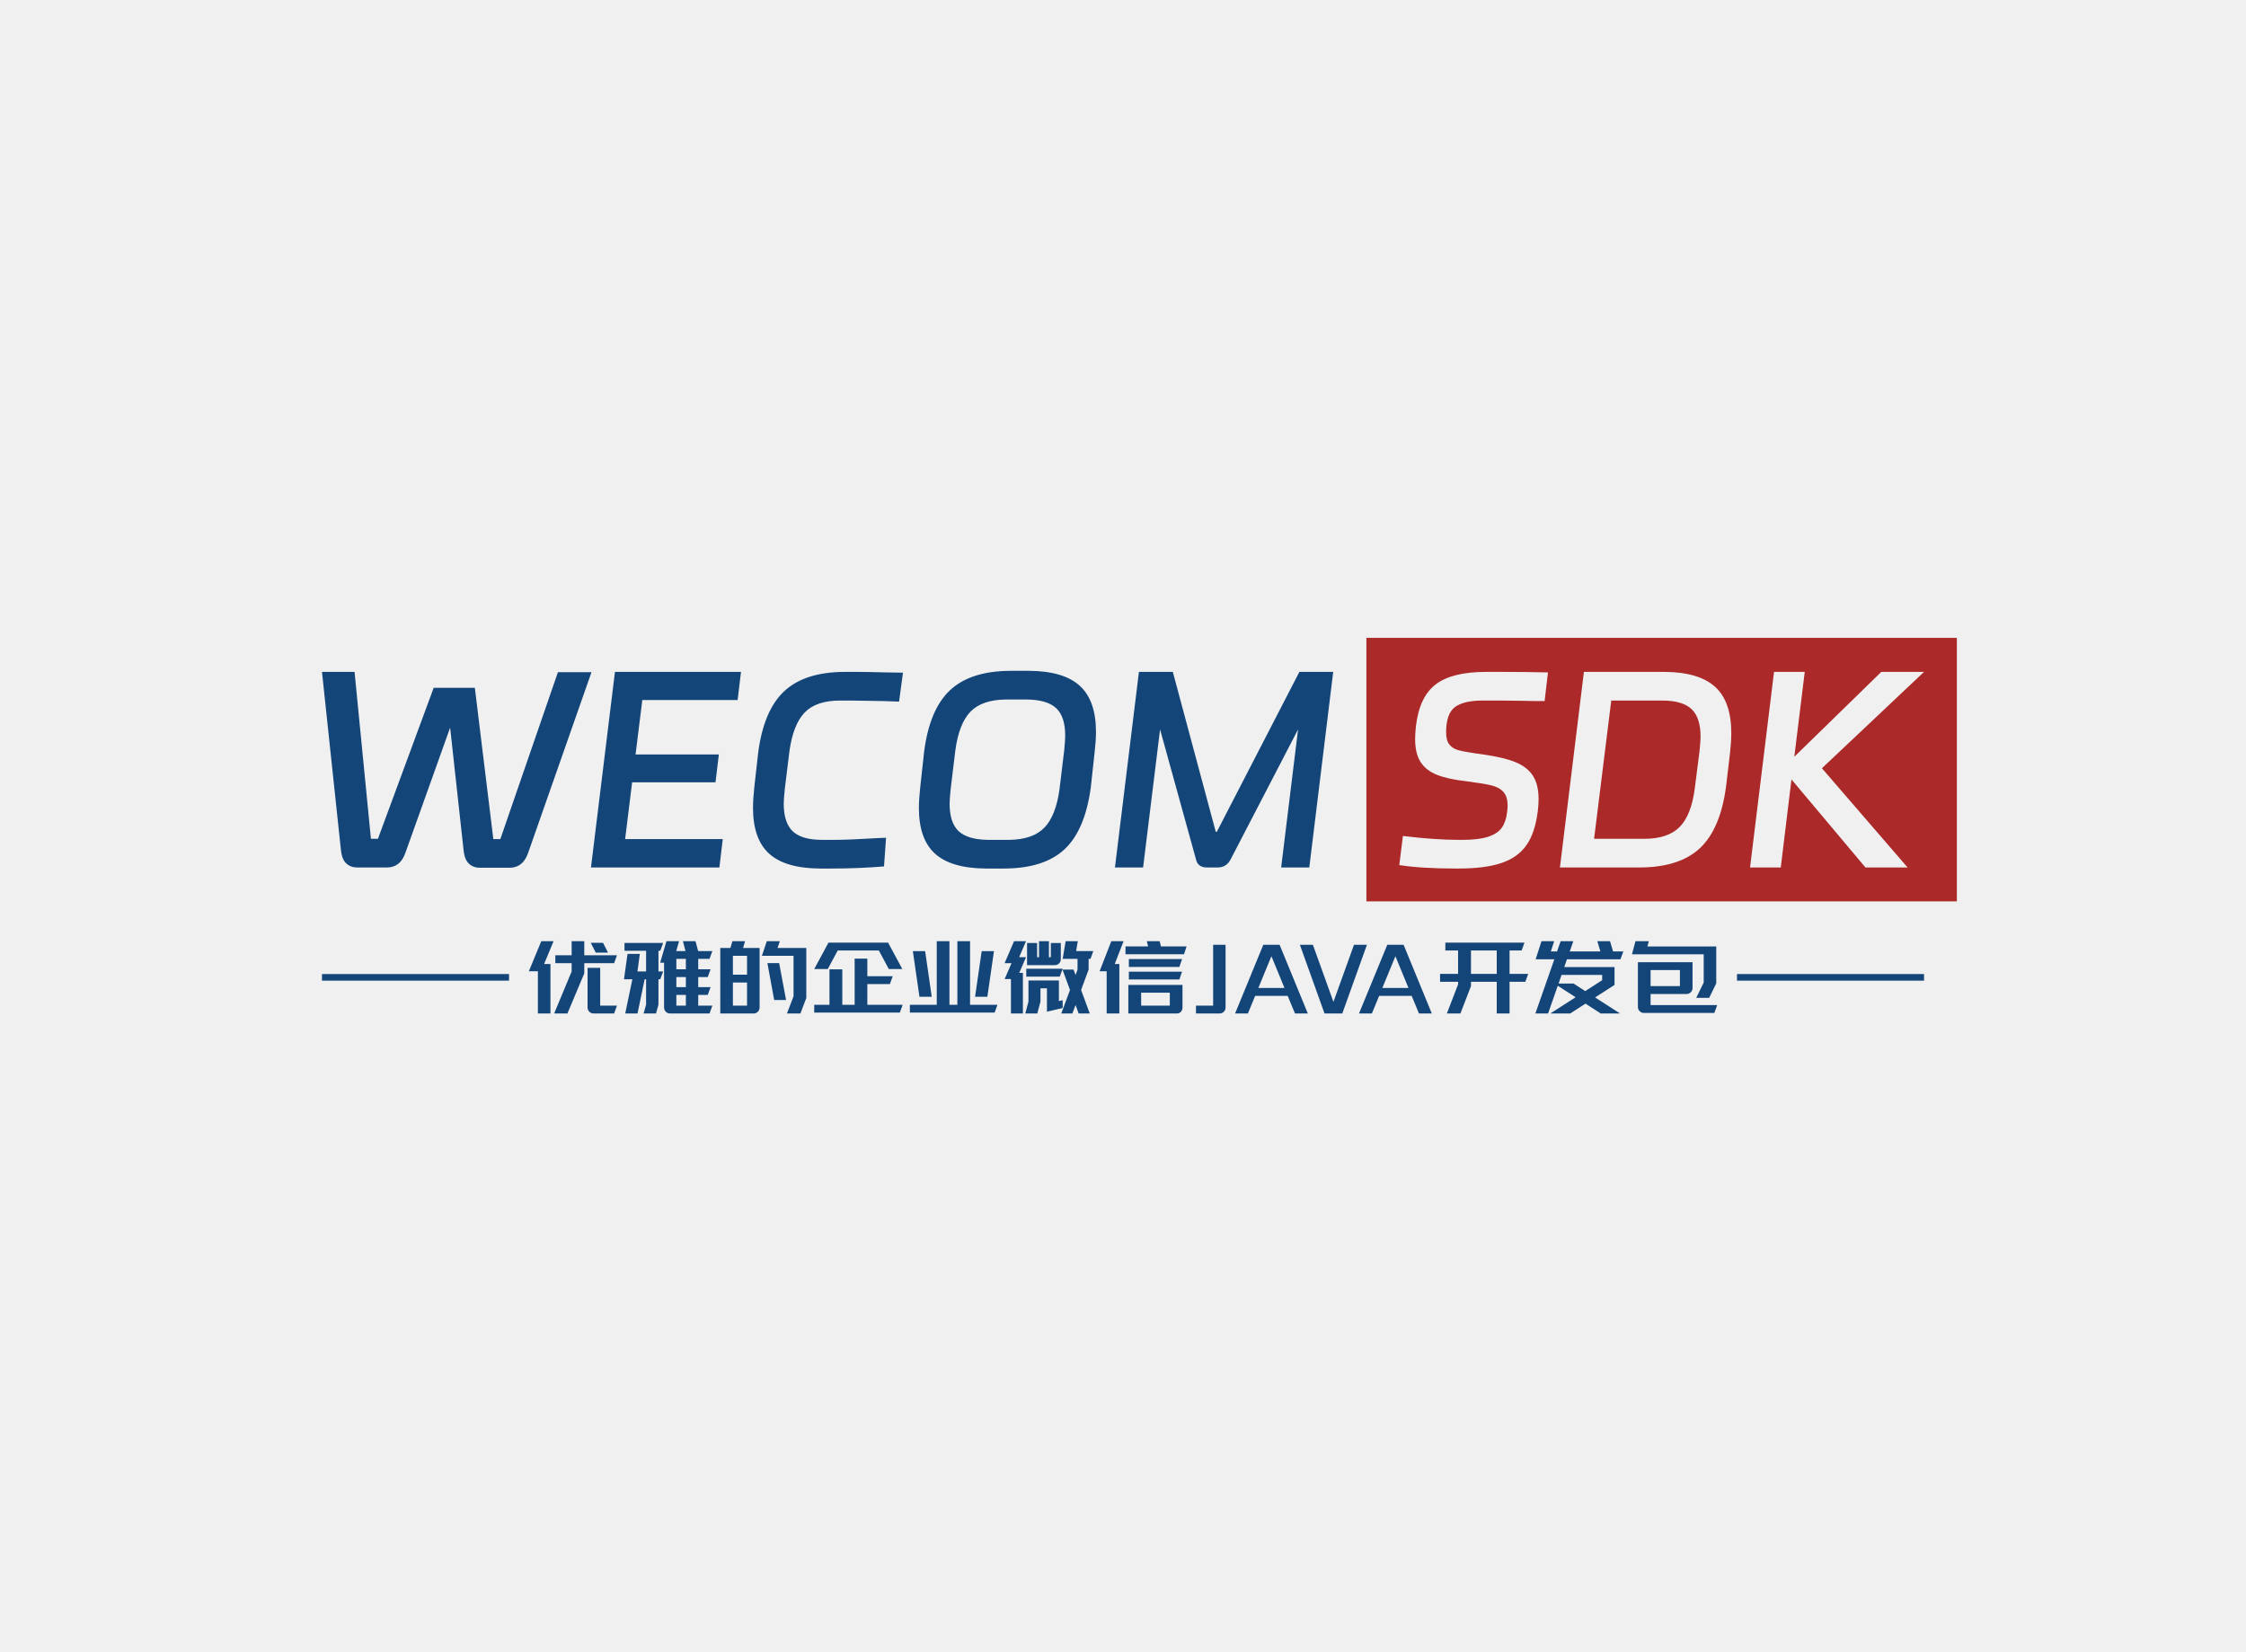
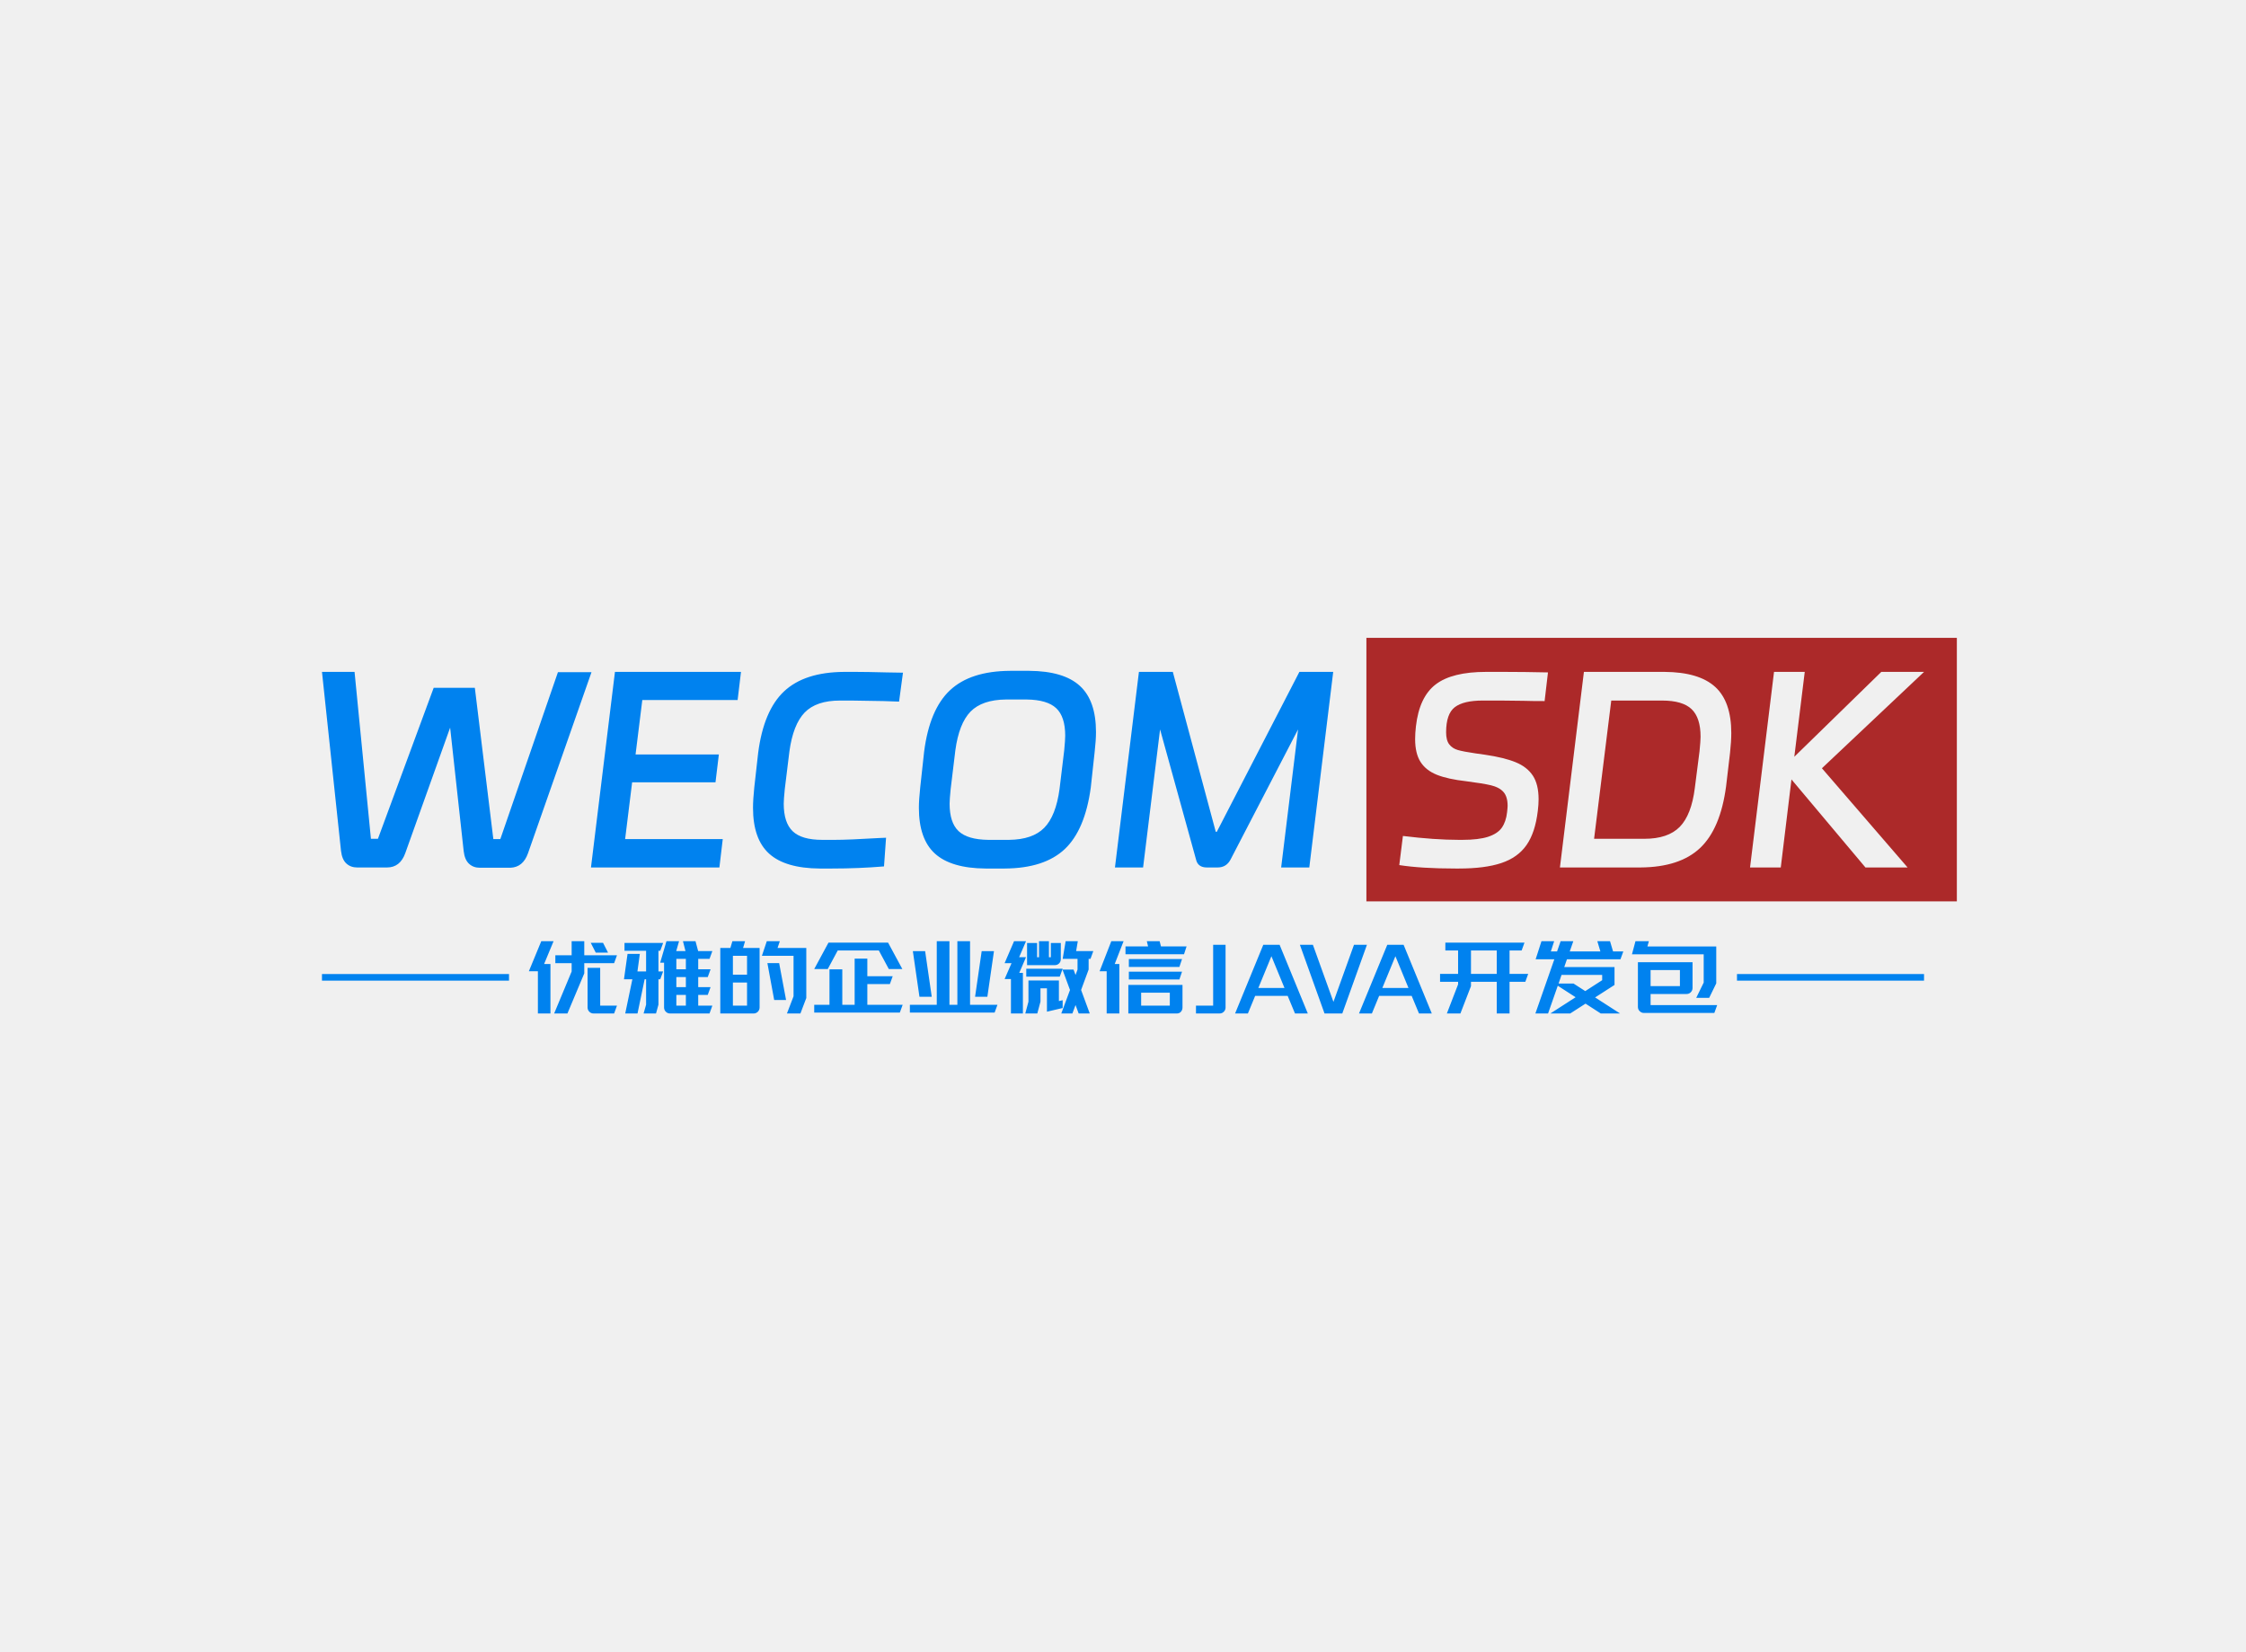
<svg xmlns="http://www.w3.org/2000/svg" data-v-decfdd8a="" version="1.0" width="40%" height="20%" viewBox="0 0 340 250" preserveAspectRatio="xMidYMid meet" color-interpolation-filters="sRGB" style="margin: auto;">
-   <g data-v-decfdd8a="" fill="#144579" class="endsvg" transform="translate(43.74,96.564)">
+   <g data-v-decfdd8a="" fill="#0082ef" class="endsvg" transform="translate(43.74,96.564)">
    <g class="tp-name" transform="translate(0,0)">
      <g>
        <rect data-gra="graph-name-bg" stroke-width="2" class="i-icon-bg" x="0" y="0" width="252.52" height="39.93" fill-opacity="0" />
      </g>
      <g transform="translate(0,0)">
        <g data-gra="path-name-bg">
          <g>
            <rect data-gra="graph-name-bg" stroke-width="2" class="i-icon-bg" x="0" y="0" width="163.08" height="39.93" fill-opacity="0" />
          </g>
          <g transform="translate(5,5)">
            <g data-gra="path-name">
              <g transform="scale(1)">
                <path d="M12.69 1.42L8.16 1.42Q7.18 1.42 6.52 0.81Q5.87 0.20 5.72-1.10L5.72-1.10L2.84-28.19L7.77-28.19L10.25-2.92L11.31-2.92L19.75-25.78L25.98-25.78L28.78-2.88L29.84-2.88L38.56-28.15L43.64-28.15L34.02-0.71Q33.27 1.38 31.38 1.46L31.38 1.46L26.73 1.46Q25.74 1.46 25.09 0.85Q24.44 0.24 24.29-1.06L24.29-1.06L22.24-19.75L15.45-0.75Q14.67 1.42 12.69 1.42L12.69 1.42ZM43.56 1.42L47.19-28.19L66.27-28.19L65.76-23.93L51.33-23.93L50.31-15.69L62.92-15.69L62.41-11.47L49.79-11.47L48.73-2.88L63.51-2.88L63.00 1.42L43.56 1.42ZM81.88-28.19L83.62-28.19Q85.27-28.19 88.35-28.11L88.35-28.11L90.79-28.07L90.20-23.69L87.92-23.77Q83.97-23.85 82.99-23.85L82.99-23.85L81.25-23.85Q77.67-23.85 75.91-22.04Q74.16-20.22 73.60-16.16L73.60-16.16L72.90-10.45Q72.74-8.87 72.74-8.24L72.74-8.24Q72.74-5.36 74.10-4.06Q75.46-2.76 78.57-2.76L78.57-2.76L80.46-2.76Q82.55-2.76 87.25-3.04L87.25-3.04L88.23-3.08L87.92 1.26Q84.05 1.58 80.07 1.58L80.07 1.58L78.18 1.58Q72.97 1.54 70.53-0.67Q68.09-2.88 68.09-7.61L68.09-7.61Q68.09-8.83 68.28-10.68L68.28-10.68L68.87-15.93Q69.70-22.35 72.80-25.25Q75.89-28.15 81.88-28.19L81.88-28.19ZM107.00-28.35L109.91-28.35Q115.12-28.31 117.56-26.08Q120.01-23.85 120.01-19.08L120.01-19.08Q120.01-17.86 119.81-16.09L119.81-16.09L119.22-10.68Q118.35-4.26 115.28-1.36Q112.20 1.54 106.21 1.58L106.21 1.58L103.29 1.58Q98.09 1.54 95.64-0.67Q93.20-2.88 93.20-7.61L93.20-7.61Q93.20-8.83 93.40-10.68L93.40-10.68L93.99-16.09Q94.81-22.51 97.91-25.41Q101.00-28.31 107.00-28.35L107.00-28.35ZM98.72-16.32L98.01-10.45Q97.85-8.87 97.85-8.24L97.85-8.24Q97.85-5.36 99.21-4.08Q100.57-2.80 103.69-2.76L103.69-2.76L106.84-2.76Q110.43-2.80 112.18-4.59Q113.94-6.39 114.49-10.45L114.49-10.45L115.20-16.32Q115.35-17.90 115.35-18.53L115.35-18.53Q115.35-21.41 113.99-22.69Q112.63-23.97 109.52-24.01L109.52-24.01L106.37-24.01Q102.78-23.97 101.02-22.18Q99.27-20.38 98.72-16.32L98.72-16.32ZM126.51-28.19L131.64-28.19L138.14-3.98L138.30-3.98L150.80-28.19L155.92-28.19L152.30 1.42L148.04 1.42L150.60-19.48L140.39 0.20Q139.76 1.42 138.42 1.42L138.42 1.42L136.80 1.42Q135.42 1.42 135.15 0.20L135.15 0.20L129.71-19.48L127.14 1.42L122.88 1.42L126.51-28.19Z" transform="translate(-2.838533, 28.3459)" />
              </g>
            </g>
          </g>
        </g>
        <g data-gra="path-name-1-bg" transform="translate(163.08,0)" mask="url(#3b59149d-1a9b-4058-a75e-81f75abc5b77)">
          <g>
            <rect data-gra="graph-name-bg" stroke-width="2" class="i-icon-bg" x="0" y="0" width="89.44" height="39.93" fill="#ac2929" />
          </g>
          <g transform="translate(5,5)">
            <g data-gra="path-name-1" fill="#ac2929">
              <g transform="scale(1)">
                <path d="M9.23 1.58L8.71 1.58Q3.55 1.58 0.20 1.06L0.20 1.06L0.75-3.35Q5.56-2.76 9.23-2.76L9.23-2.76L9.74-2.76Q12.22-2.76 13.66-3.23Q15.10-3.71 15.73-4.61Q16.36-5.52 16.52-6.94L16.52-6.94Q16.60-7.65 16.60-7.92L16.60-7.92Q16.60-9.30 15.97-10.01Q15.34-10.72 14.09-11.02Q12.85-11.31 10.37-11.63L10.37-11.63Q7.53-11.95 5.87-12.62Q4.22-13.29 3.41-14.57Q2.60-15.85 2.60-18.02L2.60-18.02Q2.60-18.88 2.72-19.95L2.72-19.95Q3.23-24.40 5.72-26.30Q8.20-28.19 13.33-28.19L13.33-28.19L16.09-28.19Q19.08-28.19 22.71-28.11L22.71-28.11L22.20-23.77Q20.11-23.77 19.00-23.81L19.00-23.81L15.57-23.85L12.81-23.85Q9.93-23.85 8.61-22.85Q7.29-21.84 7.29-19.04L7.29-19.04Q7.29-17.82 7.77-17.21Q8.24-16.60 9.07-16.36Q9.90-16.12 11.75-15.85L11.75-15.85Q12.10-15.81 13.17-15.65L13.17-15.65Q16.09-15.22 17.82-14.51Q19.55-13.80 20.42-12.48Q21.29-11.16 21.29-8.91L21.29-8.91Q21.29-8.08 21.17-7.14L21.17-7.14Q20.78-3.86 19.46-1.97Q18.14-0.08 15.65 0.75Q13.17 1.58 9.23 1.58L9.23 1.58ZM28.15-28.19L40.37-28.19Q45.57-28.15 48.02-25.92Q50.46-23.69 50.46-18.92L50.46-18.92Q50.46-17.70 50.27-15.93L50.27-15.93L49.67-10.84Q48.81-4.42 45.73-1.52Q42.66 1.38 36.70 1.42L36.70 1.42L24.52 1.42L28.15-28.19ZM29.69-2.92L37.30-2.92Q40.88-2.92 42.66-4.73Q44.43-6.54 44.94-10.61L44.94-10.61L45.65-16.16Q45.81-17.74 45.81-18.37L45.81-18.37Q45.81-21.25 44.45-22.55Q43.09-23.85 39.98-23.85L39.98-23.85L32.29-23.85L29.69-2.92ZM53.30 1.42L56.93-28.19L61.58-28.19L60.00-15.34L73.17-28.19L79.64-28.19L64.18-13.60L77.15 1.42L70.77 1.42L59.57-11.91L57.95 1.42L53.30 1.42Z" transform="translate(-0.1971203, 28.3459)" />
              </g>
            </g>
          </g>
        </g>
      </g>
    </g>
-     <g data-gra="path-slogan" fill-rule="" class="tp-slogan" fill="#144579" transform="translate(5,45.93)">
+     <g data-gra="path-slogan" fill-rule="" class="tp-slogan" fill="#0082ef" transform="translate(5,45.93)">
      <rect x="0" height="1" y="4.97" width="28.315" />
      <rect height="1" y="4.97" width="28.315" x="214.205" />
      <g transform="translate(31.315,0)">
        <g transform="scale(1)">
          <path d="M4.36 1.87L7.01-4.49L7.01-5.75L4.54-5.75L4.54-6.94L7.01-6.94L7.01-9.07L8.92-9.07L8.92-6.94L13.87-6.94L13.44-5.75L8.92-5.75L8.92-4.20L6.37 1.87L4.36 1.87ZM0.53-4.52L2.41-9.07L4.27-9.07L2.84-5.62L3.80-5.62L3.80 1.87L1.90 1.87L1.90-4.52L0.53-4.52ZM9.42 0.96L9.42-5.04L11.33-5.04L11.33 0.68L13.87 0.68L13.44 1.87L10.32 1.87Q9.95 1.87 9.68 1.60Q9.42 1.33 9.42 0.96L9.42 0.96ZM9.90-8.83L11.76-8.83L12.52-7.34L10.66-7.34L9.90-8.83ZM15.12 1.87L16.20-3.31L14.93-3.31L15.47-7.15L17.33-7.15L16.97-4.50L18.28-4.50L18.28-7.62L15.01-7.62L15.01-8.81L20.86-8.81L20.42-7.62L20.15-7.62L20.15-4.50L20.86-4.50L20.42-3.31L20.15-3.31L20.15 0.53L19.78 1.87L17.90 1.87L18.28 0.53L18.28-3.31L18.06-3.31L16.98 1.87L15.12 1.87ZM20.41-5.82L21.36-9.07L23.27-9.07L22.84-7.58L24.24-7.58L23.86-9.07L25.76-9.07L26.16-7.58L28.31-7.58L27.88-6.40L26.17-6.40L26.17-4.82L28.04-4.82L27.61-3.64L26.17-3.64L26.17-2.12L28.04-2.12L27.61-0.94L26.17-0.94L26.17 0.68L28.31 0.68L27.88 1.87L21.90 1.87Q21.53 1.87 21.26 1.60Q21 1.33 21 0.96L21 0.96L21-5.82L20.41-5.82ZM22.86 0.68L24.30 0.68L24.30-0.94L22.86-0.94L22.86 0.68ZM22.86-2.12L24.30-2.12L24.30-3.64L22.86-3.64L22.86-2.12ZM22.86-4.82L24.30-4.82L24.30-6.40L22.86-6.40L22.86-4.82ZM29.51 1.87L29.51-8.05L31.04-8.05L31.34-9.07L33.26-9.07L32.96-8.05L35.46-8.05L35.46 0.96Q35.46 1.33 35.20 1.60Q34.93 1.87 34.56 1.87L34.56 1.87L29.51 1.87ZM31.42 0.68L33.56 0.68L33.56-2.82L31.42-2.82L31.42 0.68ZM31.42-4.01L33.56-4.01L33.56-6.86L31.42-6.86L31.42-4.01ZM35.81-6.86L36.55-9.07L38.52-9.07L38.18-8.05L42.53-8.05L42.53-0.47L41.64 1.87L39.60 1.87L40.60-0.73L40.60-6.86L35.81-6.86ZM36.64-5.76L38.42-5.76L39.47-0.17L37.67-0.17L36.64-5.76ZM55.02-4.86L53.51-7.67L47.29-7.67L45.78-4.86L43.73-4.86L45.89-8.86L54.91-8.86L57.07-4.86L55.02-4.86ZM43.73 1.73L43.73 0.55L46.04 0.55L46.04-4.81L47.98-4.81L47.98 0.55L49.85 0.55L49.85-6.44L51.77-6.44L51.77-3.77L55.61-3.77L55.18-2.58L51.77-2.58L51.77 0.55L57.12 0.55L56.69 1.73L43.73 1.73ZM68.08-0.66L69.08-7.57L70.94-7.57L69.94-0.66L68.08-0.66ZM58.21 1.73L58.21 0.55L62.28 0.55L62.28-9.07L64.20-9.07L64.20 0.55L65.40 0.55L65.40-9.07L67.32-9.07L67.32 0.55L71.47 0.55L71.04 1.73L58.21 1.73ZM58.66-7.57L60.52-7.57L61.52-0.66L59.66-0.66L58.66-7.57ZM81.13 1.87L82.45-1.69L81.31-4.78L82.99-4.78L83.29-3.96L83.59-4.78L83.59-6.40L81.34-6.40L81.79-9.07L83.63-9.07L83.38-7.58L85.98-7.58L85.55-6.40L85.27-6.40L85.27-4.78L84.13-1.69L85.44 1.87L83.76 1.87L83.29 0.59L82.81 1.87L81.13 1.87ZM72.55-3.34L73.60-5.75L72.55-5.75L73.98-9.07L75.79-9.07L74.75-6.65L75.79-6.65L74.77-4.28L75.32-4.28L75.32 1.87L73.51 1.87L73.51-3.34L72.55-3.34ZM75.68 1.87L76.16 0.08L76.16-3.13L80.77-3.13L80.77-0.01L81.34-0.14L81.34 1.04L78.96 1.60L78.96-1.94L77.98-1.94L77.98 0.08L77.50 1.87L75.68 1.87ZM75.83-3.71L75.83-4.90L81.34-4.90L80.90-3.71L75.83-3.71ZM75.95-5.45L75.95-8.80L77.47-8.80L77.47-6.64L77.76-6.64L77.76-9.07L79.26-9.07L79.26-6.64L79.55-6.64L79.55-8.80L81.06-8.80L81.06-6.36Q81.06-5.98 80.80-5.71Q80.53-5.45 80.16-5.45L80.16-5.45L75.95-5.45ZM91.28 1.87L91.28-2.46L99.48-2.46L99.48 0.96Q99.48 1.34 99.24 1.61Q99 1.87 98.63 1.87L98.63 1.87L91.28 1.87ZM86.93-4.52L88.70-9.07L90.56-9.07L89.22-5.62L89.92-5.62L89.92 1.87L88.00 1.87L88.00-4.52L86.93-4.52ZM90.85-7.10L90.85-8.29L94.27-8.29L94.08-9.07L96.02-9.07L96.22-8.29L100.10-8.29L99.71-7.10L90.85-7.10ZM91.36-3.28L91.36-4.46L99.41-4.46L99.01-3.28L91.36-3.28ZM91.36-5.18L91.36-6.37L99.41-6.37L99.01-5.18L91.36-5.18ZM93.22 0.68L97.56 0.68L97.56-1.28L93.22-1.28L93.22 0.68ZM101.52 1.87L101.52 0.68L104.12 0.68L104.12-8.53L106.00-8.53L106.00 0.96Q106.00 1.34 105.73 1.61Q105.47 1.87 105.08 1.87L105.08 1.87L101.52 1.87ZM116.51 1.87L115.40-0.80L110.48-0.80L109.38 1.87L107.44 1.87L111.71-8.53L114.18-8.53L118.45 1.87L116.51 1.87ZM110.96-1.99L114.92-1.99L112.94-6.80L110.96-1.99ZM120.98 1.87L117.25-8.53L119.22-8.53L122.33 0.11L125.44-8.53L127.40-8.53L123.67 1.87L120.98 1.87ZM135.28 1.87L134.17-0.80L129.25-0.80L128.15 1.87L126.20 1.87L130.48-8.53L132.95-8.53L137.22 1.87L135.28 1.87ZM129.73-1.99L133.69-1.99L131.71-6.80L129.73-1.99ZM139.50 1.87L141.20-2.54L141.20-2.93L138.47-2.93L138.47-4.12L141.20-4.12L141.20-7.67L139.27-7.67L139.27-8.86L151.25-8.86L150.82-7.67L148.99-7.67L148.99-4.12L151.81-4.12L151.38-2.93L148.99-2.93L148.99 1.87L147.05 1.87L147.05-2.93L143.15-2.93L143.15-2.27L141.55 1.87L139.50 1.87ZM143.15-4.12L147.05-4.12L147.05-7.67L143.15-7.67L143.15-4.12ZM152.90 1.87L155.77-6.34L152.94-6.34L153.82-9.07L155.74-9.07L155.24-7.52L156.18-7.52L156.72-9.07L158.64-9.07L158.10-7.52L162.74-7.52L162.28-9.07L164.20-9.07L164.66-7.52L166.21-7.52L165.78-6.34L157.68-6.34L157.27-5.16L164.88-5.16L164.88-2.45L161.94-0.56L165.72 1.87L162.80 1.87L160.49 0.38L158.17 1.87L155.17 1.87L158.99-0.59L156.29-2.33L154.82 1.87L152.90 1.87ZM156.41-2.66L158.68-2.66L160.45-1.52L163.01-3.17L163.01-3.97L156.86-3.97L156.41-2.66ZM169.33 1.79Q168.96 1.79 168.69 1.52Q168.42 1.26 168.42 0.88L168.42 0.88L168.42-5.89L176.69-5.89L176.69-1.99Q176.69-1.61 176.42-1.34Q176.16-1.08 175.79-1.08L175.79-1.08L170.34-1.08L170.34 0.60L180.42 0.60L179.99 1.79L169.33 1.79ZM167.52-7.09L168.05-9.07L170.08-9.07L169.86-8.28L180.28-8.28L180.28-2.69L179.21-0.50L177.25-0.50L178.38-2.81L178.38-7.09L167.52-7.09ZM170.34-2.27L174.78-2.27L174.78-4.70L170.34-4.70L170.34-2.27Z" transform="translate(-0.528, 9.072)" />
        </g>
      </g>
    </g>
  </g>
  <mask id="3b59149d-1a9b-4058-a75e-81f75abc5b77">
    <g fill="white">
      <rect data-gra="graph-name-bg" stroke-width="2" class="i-icon-bg" x="0" y="0" width="89.44" height="39.93" />
    </g>
    <g transform="translate(5,5)" fill="black">
      <g data-gra="path-name-1">
        <g transform="scale(1)">
          <path d="M9.23 1.58L8.71 1.58Q3.55 1.58 0.20 1.06L0.20 1.06L0.75-3.35Q5.56-2.76 9.23-2.76L9.23-2.76L9.74-2.76Q12.22-2.76 13.66-3.23Q15.10-3.71 15.73-4.61Q16.36-5.52 16.52-6.94L16.52-6.94Q16.60-7.65 16.60-7.92L16.60-7.92Q16.60-9.30 15.97-10.01Q15.34-10.72 14.09-11.02Q12.85-11.31 10.37-11.63L10.37-11.63Q7.53-11.95 5.87-12.62Q4.22-13.29 3.41-14.57Q2.60-15.85 2.60-18.02L2.60-18.02Q2.60-18.88 2.72-19.95L2.72-19.95Q3.23-24.40 5.72-26.30Q8.20-28.19 13.33-28.19L13.33-28.19L16.09-28.19Q19.08-28.19 22.71-28.11L22.71-28.11L22.20-23.77Q20.11-23.77 19.00-23.81L19.00-23.81L15.57-23.85L12.81-23.85Q9.93-23.85 8.61-22.85Q7.29-21.84 7.29-19.04L7.29-19.04Q7.29-17.82 7.77-17.21Q8.24-16.60 9.07-16.36Q9.90-16.12 11.75-15.85L11.75-15.85Q12.10-15.81 13.17-15.65L13.17-15.65Q16.09-15.22 17.82-14.51Q19.55-13.80 20.42-12.48Q21.29-11.16 21.29-8.91L21.29-8.91Q21.29-8.08 21.17-7.14L21.17-7.14Q20.78-3.86 19.46-1.97Q18.14-0.08 15.65 0.75Q13.17 1.58 9.23 1.58L9.23 1.58ZM28.15-28.19L40.37-28.19Q45.57-28.15 48.02-25.92Q50.46-23.69 50.46-18.92L50.46-18.92Q50.46-17.70 50.27-15.93L50.27-15.93L49.67-10.84Q48.81-4.42 45.73-1.52Q42.66 1.38 36.70 1.42L36.70 1.42L24.52 1.42L28.15-28.19ZM29.69-2.92L37.30-2.92Q40.88-2.92 42.66-4.73Q44.43-6.54 44.94-10.61L44.94-10.61L45.65-16.16Q45.81-17.74 45.81-18.37L45.81-18.37Q45.81-21.25 44.45-22.55Q43.09-23.85 39.98-23.85L39.98-23.85L32.29-23.85L29.69-2.92ZM53.30 1.42L56.93-28.19L61.58-28.19L60.00-15.34L73.17-28.19L79.64-28.19L64.18-13.60L77.15 1.42L70.77 1.42L59.57-11.91L57.95 1.42L53.30 1.42Z" transform="translate(-0.1971203, 28.3459)" />
        </g>
      </g>
    </g>
  </mask>
</svg>
